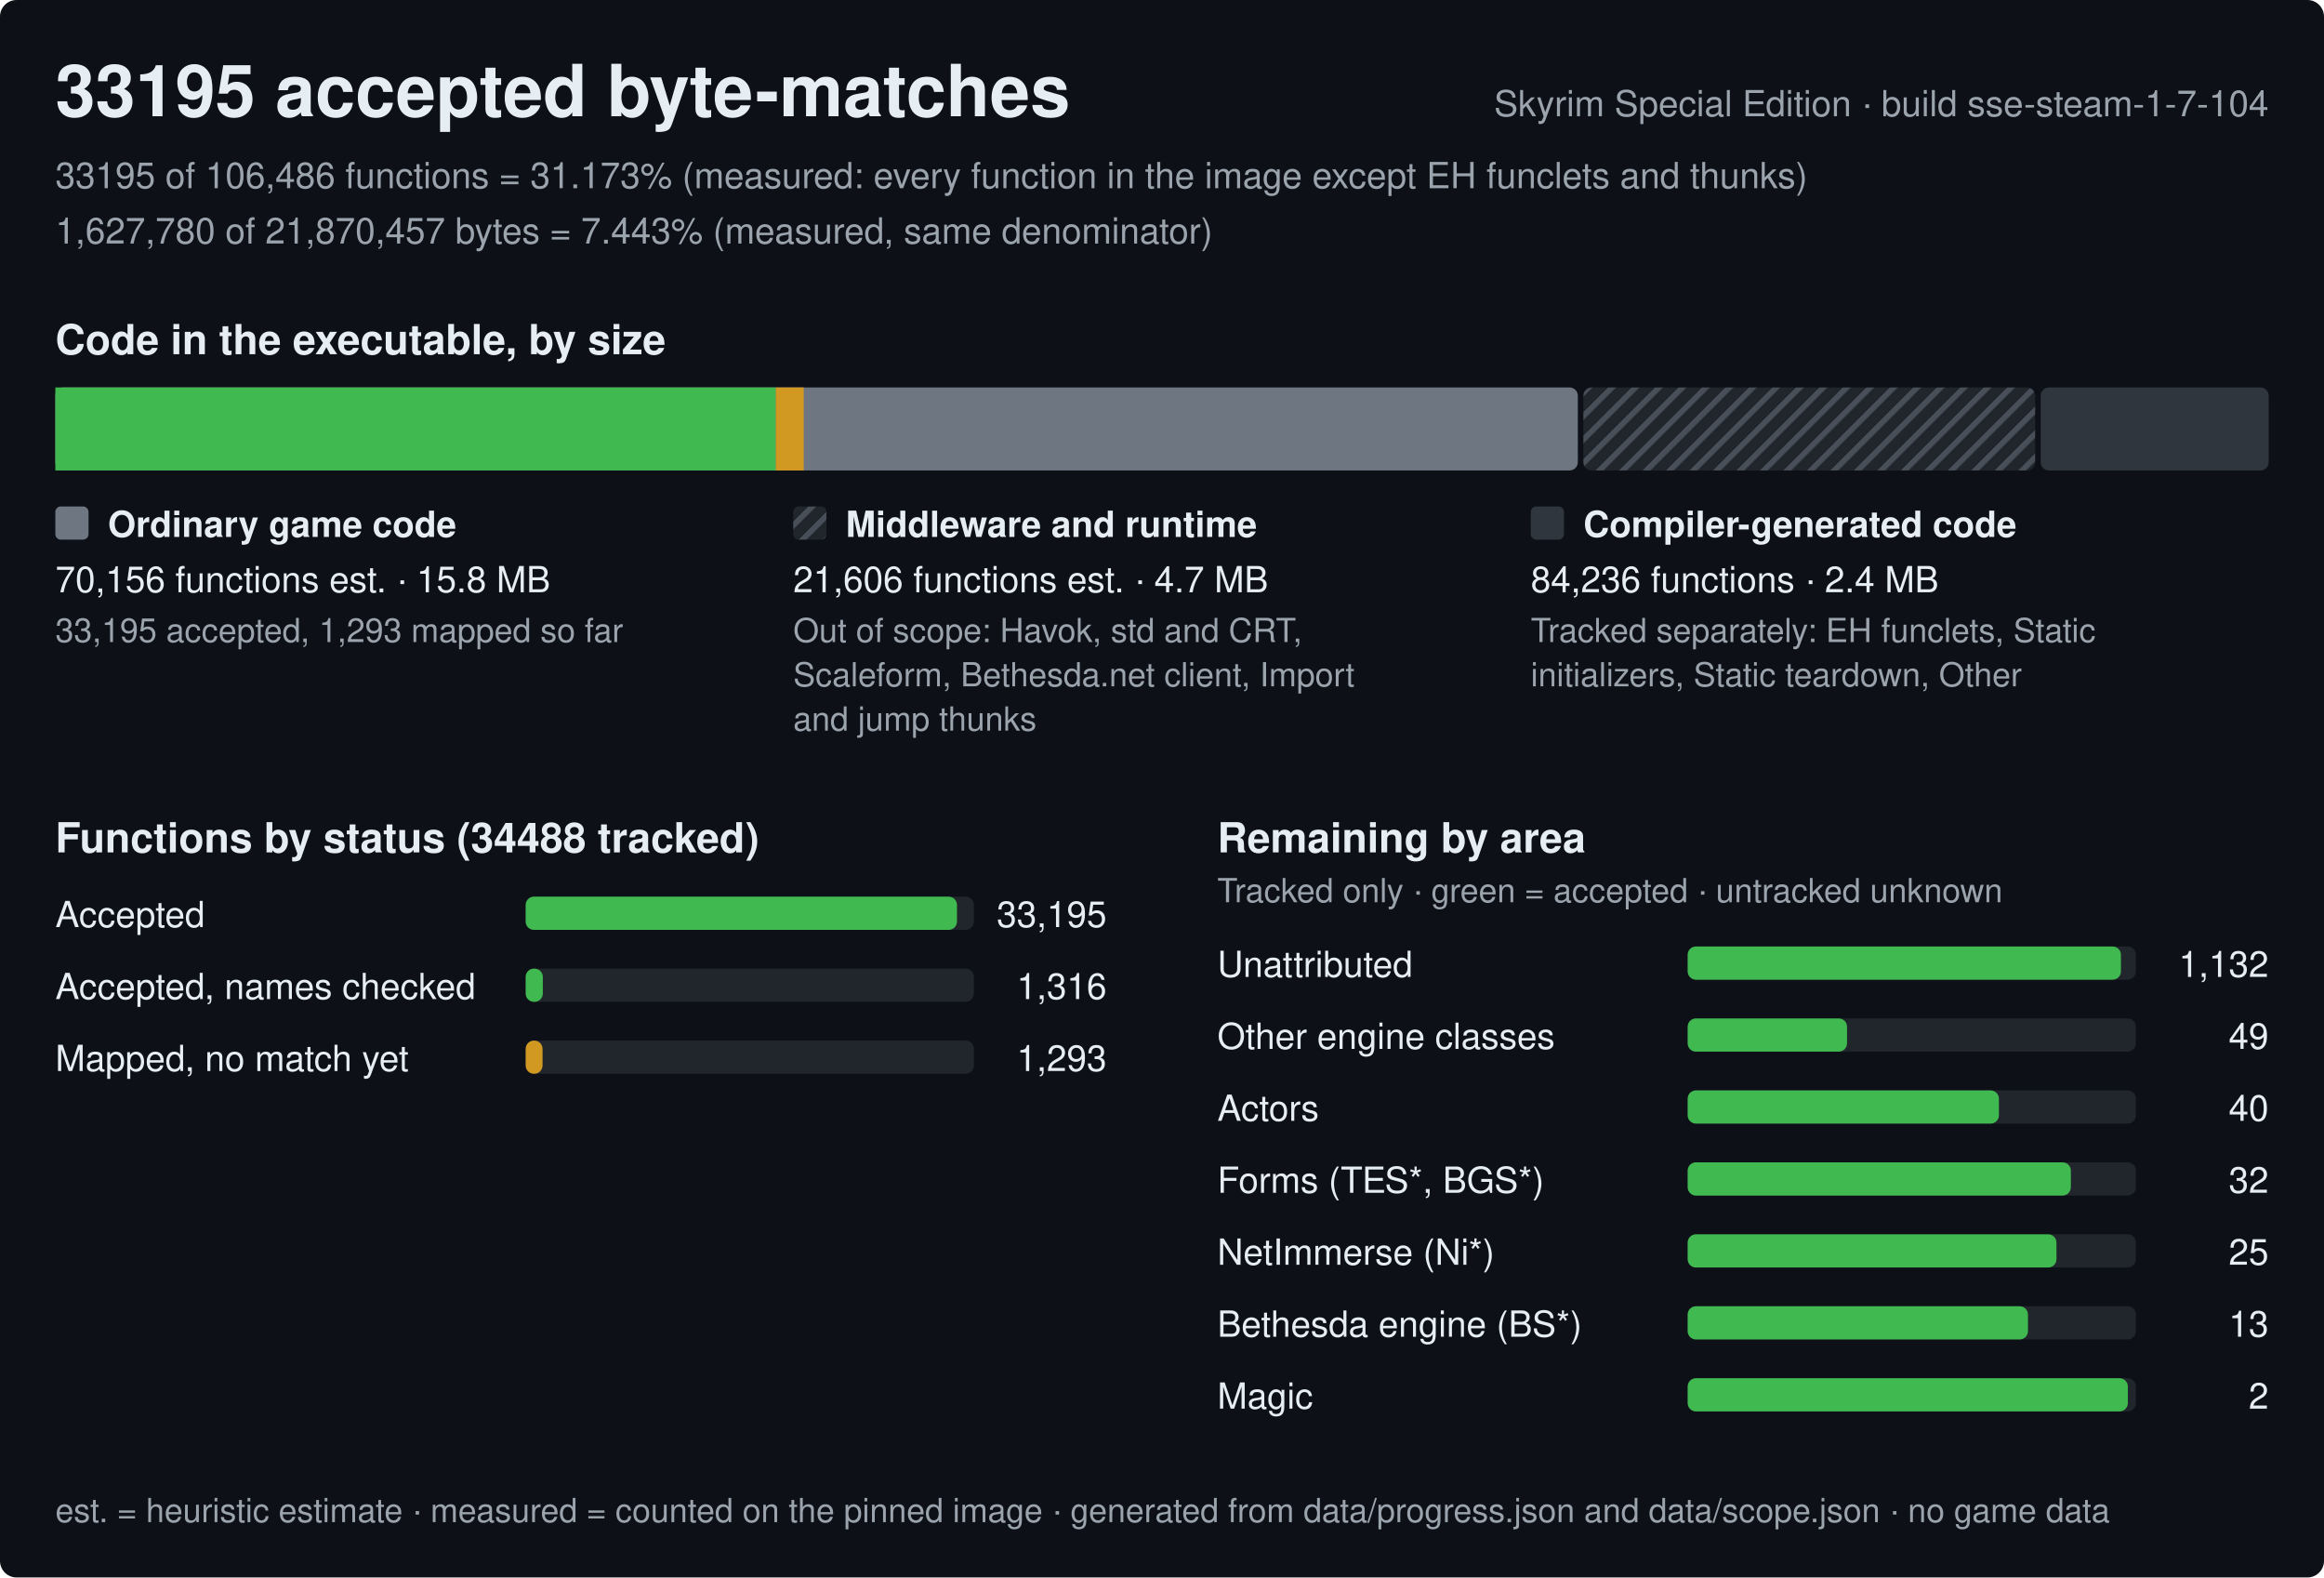
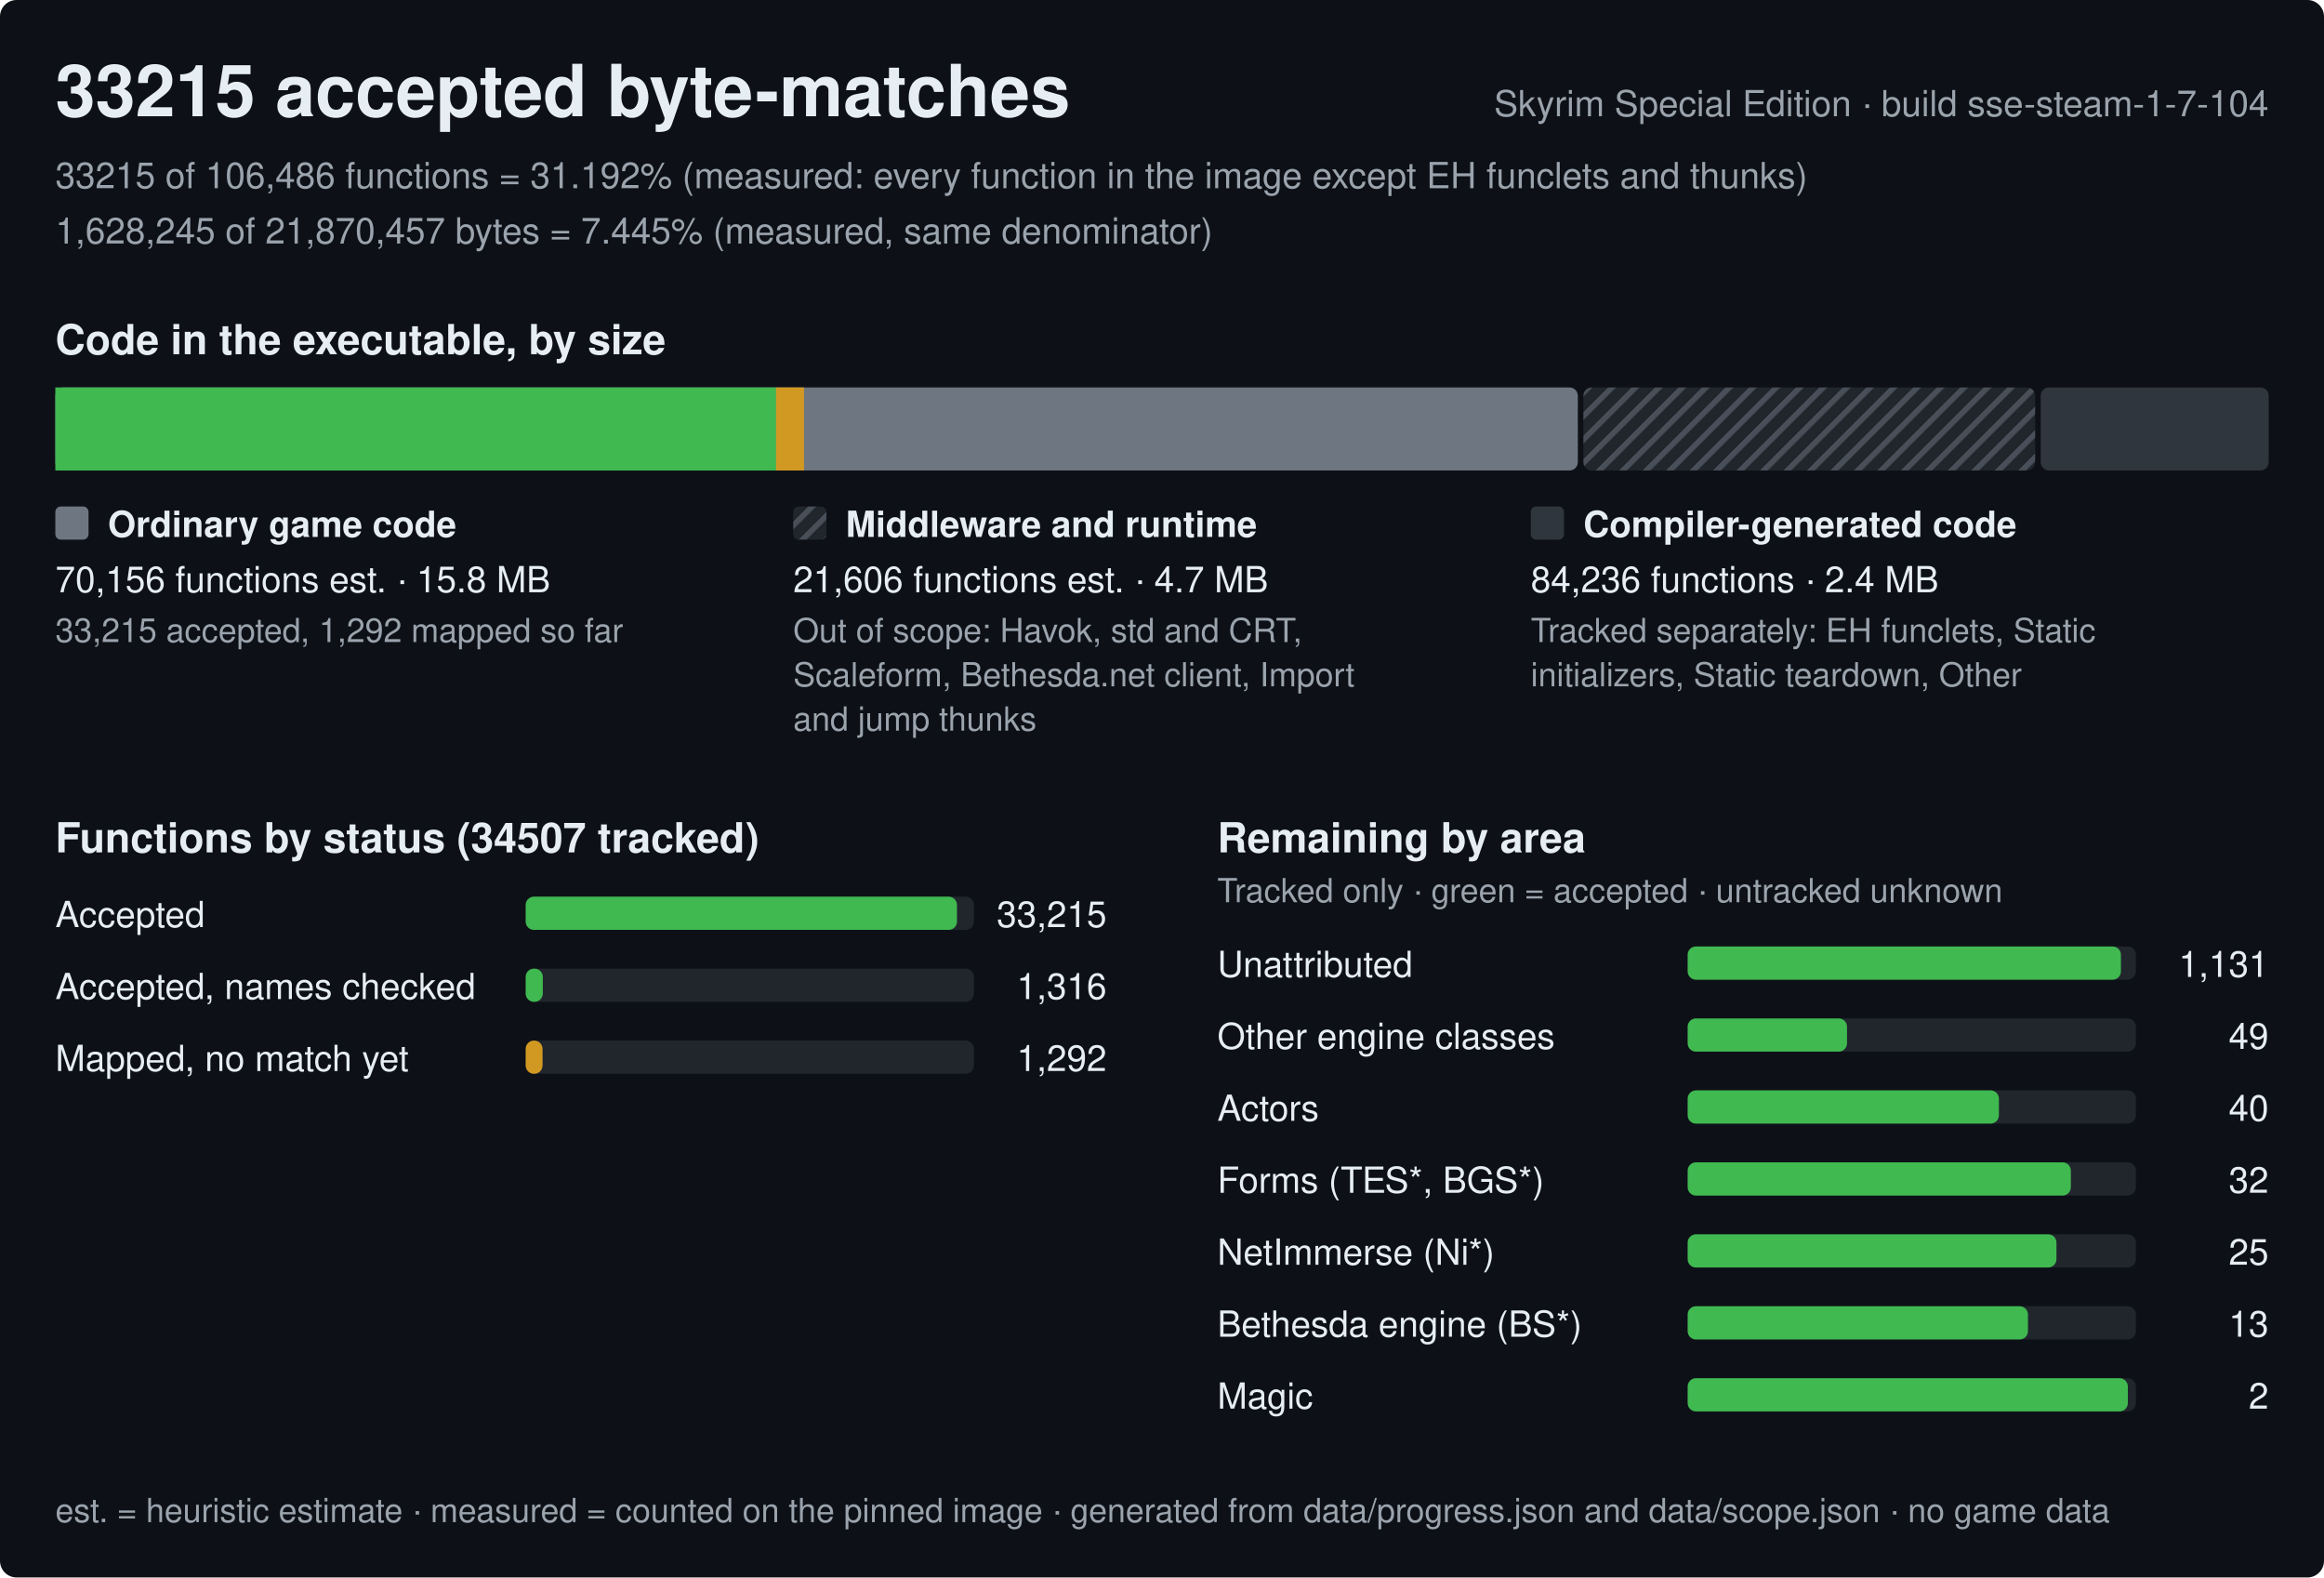
<svg xmlns="http://www.w3.org/2000/svg" width="840" height="570" viewBox="0 0 840 570" role="img" aria-label="Progress of the Skyrim Special Edition byte-matching reconstruction, build sse-steam-1-7-104">
  <style>text{font-family:-apple-system,BlinkMacSystemFont,'Segoe UI',Helvetica,Arial,sans-serif;fill:#e6edf3;white-space:pre}.h{font-size:26px;font-weight:600}.st{font-size:15px;font-weight:600}.lb{font-size:13px;font-weight:600}.bl{font-size:12px;font-weight:600;stroke:#0d1117;stroke-width:3px;paint-order:stroke;stroke-linejoin:round}.rl{font-size:13px}.fn{font-size:12px;fill:#9ba3ad}.mu{fill:#9ba3ad}</style>
  <defs>
    <pattern id="hx" width="6" height="6" patternUnits="userSpaceOnUse" patternTransform="rotate(45)">
      <rect width="6" height="6" fill="#21262d" />
      <rect width="2" height="6" fill="#484f58" />
    </pattern>
  </defs>
  <rect width="840" height="570" rx="6" fill="#0d1117" />
-   <text x="20" y="42" class="h">33195 accepted byte-matches</text>
+   <text x="20" y="42" class="h">33215 accepted byte-matches</text>
  <text x="820" y="42" class="rl mu" text-anchor="end">Skyrim Special Edition · build sse-steam-1-7-104</text>
-   <text x="20" y="68" class="rl mu">33195 of 106,486 functions = 31.173% (measured: every function in the image except EH funclets and thunks)</text>
-   <text x="20" y="88" class="rl mu">1,627,780 of 21,870,457 bytes = 7.443% (measured, same denominator)</text>
+   <text x="20" y="68" class="rl mu">33215 of 106,486 functions = 31.192% (measured: every function in the image except EH funclets and thunks)</text>
+   <text x="20" y="88" class="rl mu">1,628,245 of 21,870,457 bytes = 7.445% (measured, same denominator)</text>
  <text x="20" y="128" class="st">Code in the executable, by size</text>
  <rect x="20" y="140" width="550.3" height="30" rx="3" fill="#6e7681" />
-   <rect x="20" y="140" width="260.4" height="30" fill="#3fb950" />
-   <rect x="280.4" y="140" width="10.1" height="30" fill="#d29922" />
+   <rect x="20" y="140" width="260.5" height="30" fill="#3fb950" />
+   <rect x="280.5" y="140" width="10.1" height="30" fill="#d29922" />
  <rect x="572.3" y="140" width="163.3" height="30" rx="3" fill="url(#hx)" />
  <rect x="737.6" y="140" width="82.4" height="30" rx="3" fill="#30363d" />
  <rect x="20" y="183" width="12" height="12" rx="2" fill="#6e7681" />
  <text x="39" y="194" class="lb">Ordinary game code</text>
  <text x="20" y="214" class="rl">70,156 functions est. · 15.8 MB</text>
-   <text x="20" y="232" class="fn">33,195 accepted, 1,293 mapped so far</text>
+   <text x="20" y="232" class="fn">33,215 accepted, 1,292 mapped so far</text>
  <rect x="286.7" y="183" width="12" height="12" rx="2" fill="url(#hx)" />
  <text x="305.7" y="194" class="lb">Middleware and runtime</text>
  <text x="286.7" y="214" class="rl">21,606 functions est. · 4.7 MB</text>
  <text x="286.7" y="232" class="fn">Out of scope: Havok, std and CRT,</text>
  <text x="286.7" y="248" class="fn">Scaleform, Bethesda.net client, Import</text>
  <text x="286.7" y="264" class="fn">and jump thunks</text>
  <rect x="553.3" y="183" width="12" height="12" rx="2" fill="#30363d" />
  <text x="572.3" y="194" class="lb">Compiler-generated code</text>
  <text x="553.3" y="214" class="rl">84,236 functions · 2.4 MB</text>
  <text x="553.3" y="232" class="fn">Tracked separately: EH funclets, Static</text>
  <text x="553.3" y="248" class="fn">initializers, Static teardown, Other</text>
-   <text x="20" y="308" class="st">Functions by status (34488 tracked)</text>
+   <text x="20" y="308" class="st">Functions by status (34507 tracked)</text>
  <text x="20" y="335" class="rl">Accepted</text>
  <rect x="190" y="324" width="162.0" height="12" rx="3" fill="#21262d" />
  <rect x="190" y="324" width="155.9" height="12" rx="3" fill="#3fb950" />
-   <text x="400.0" y="335" class="rl" text-anchor="end">33,195</text>
+   <text x="400.0" y="335" class="rl" text-anchor="end">33,215</text>
  <text x="20" y="361" class="rl">Accepted, names checked</text>
  <rect x="190" y="350" width="162.0" height="12" rx="3" fill="#21262d" />
  <rect x="190" y="350" width="6.2" height="12" rx="3" fill="#3fb950" />
  <text x="400.0" y="361" class="rl" text-anchor="end">1,316</text>
  <text x="20" y="387" class="rl">Mapped, no match yet</text>
  <rect x="190" y="376" width="162.0" height="12" rx="3" fill="#21262d" />
  <rect x="190" y="376" width="6.1" height="12" rx="3" fill="#d29922" />
-   <text x="400.0" y="387" class="rl" text-anchor="end">1,293</text>
+   <text x="400.0" y="387" class="rl" text-anchor="end">1,292</text>
  <text x="440.0" y="308" class="st">Remaining by area</text>
  <text x="440.0" y="326" class="fn">Tracked only · green = accepted · untracked unknown</text>
  <text x="440.0" y="353" class="rl">Unattributed</text>
  <rect x="610.0" y="342" width="162.0" height="12" rx="3" fill="#21262d" />
  <rect x="610.0" y="342" width="156.6" height="12" rx="3" fill="#3fb950" />
-   <text x="820.0" y="353" class="rl" text-anchor="end">1,132</text>
+   <text x="820.0" y="353" class="rl" text-anchor="end">1,131</text>
  <text x="440.0" y="379" class="rl">Other engine classes</text>
  <rect x="610.0" y="368" width="162.0" height="12" rx="3" fill="#21262d" />
  <rect x="610.0" y="368" width="57.6" height="12" rx="3" fill="#3fb950" />
  <text x="820.0" y="379" class="rl" text-anchor="end">49</text>
  <text x="440.0" y="405" class="rl">Actors</text>
  <rect x="610.0" y="394" width="162.0" height="12" rx="3" fill="#21262d" />
  <rect x="610.0" y="394" width="112.5" height="12" rx="3" fill="#3fb950" />
  <text x="820.0" y="405" class="rl" text-anchor="end">40</text>
  <text x="440.0" y="431" class="rl">Forms (TES*, BGS*)</text>
  <rect x="610.0" y="420" width="162.0" height="12" rx="3" fill="#21262d" />
  <rect x="610.0" y="420" width="138.5" height="12" rx="3" fill="#3fb950" />
  <text x="820.0" y="431" class="rl" text-anchor="end">32</text>
  <text x="440.0" y="457" class="rl">NetImmerse (Ni*)</text>
  <rect x="610.0" y="446" width="162.0" height="12" rx="3" fill="#21262d" />
  <rect x="610.0" y="446" width="133.3" height="12" rx="3" fill="#3fb950" />
  <text x="820.0" y="457" class="rl" text-anchor="end">25</text>
  <text x="440.0" y="483" class="rl">Bethesda engine (BS*)</text>
  <rect x="610.0" y="472" width="162.0" height="12" rx="3" fill="#21262d" />
  <rect x="610.0" y="472" width="123" height="12" rx="3" fill="#3fb950" />
  <text x="820.0" y="483" class="rl" text-anchor="end">13</text>
  <text x="440.0" y="509" class="rl">Magic</text>
  <rect x="610.0" y="498" width="162.0" height="12" rx="3" fill="#21262d" />
  <rect x="610.0" y="498" width="159.1" height="12" rx="3" fill="#3fb950" />
  <text x="820.0" y="509" class="rl" text-anchor="end">2</text>
  <text x="20" y="550" class="fn">est. = heuristic estimate · measured = counted on the pinned image · generated from data/progress.json and data/scope.json · no game data</text>
</svg>
